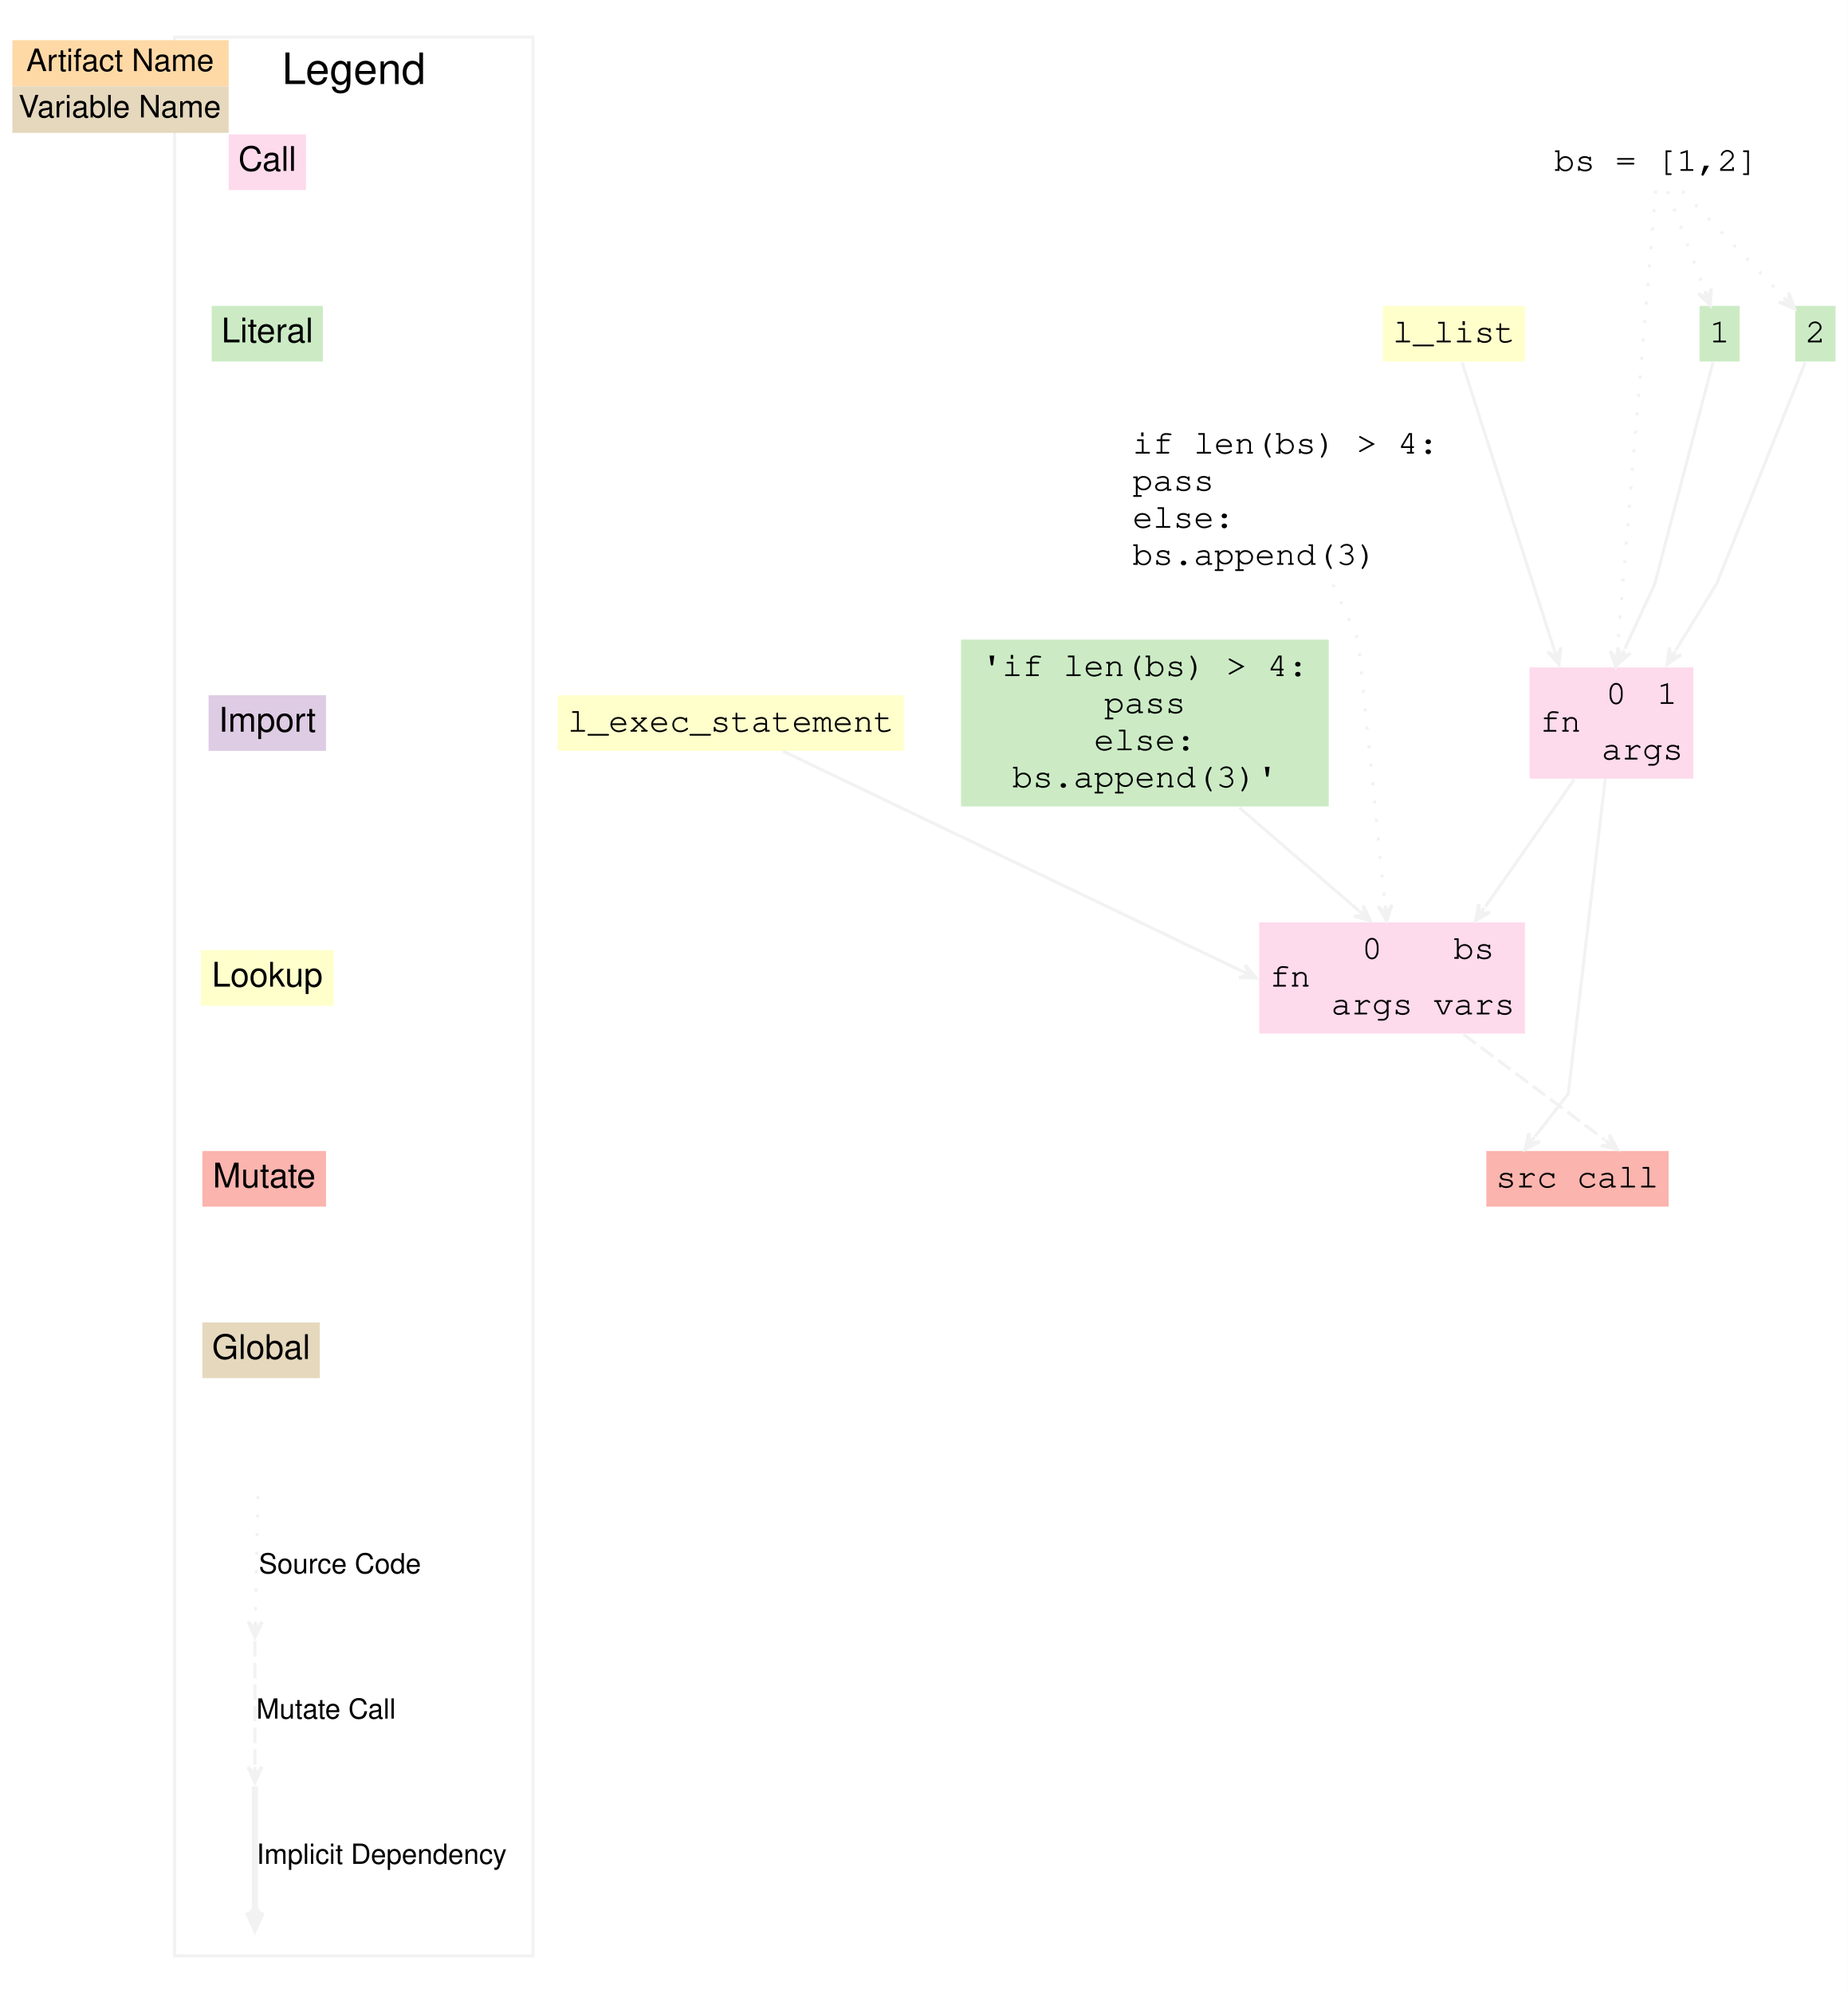
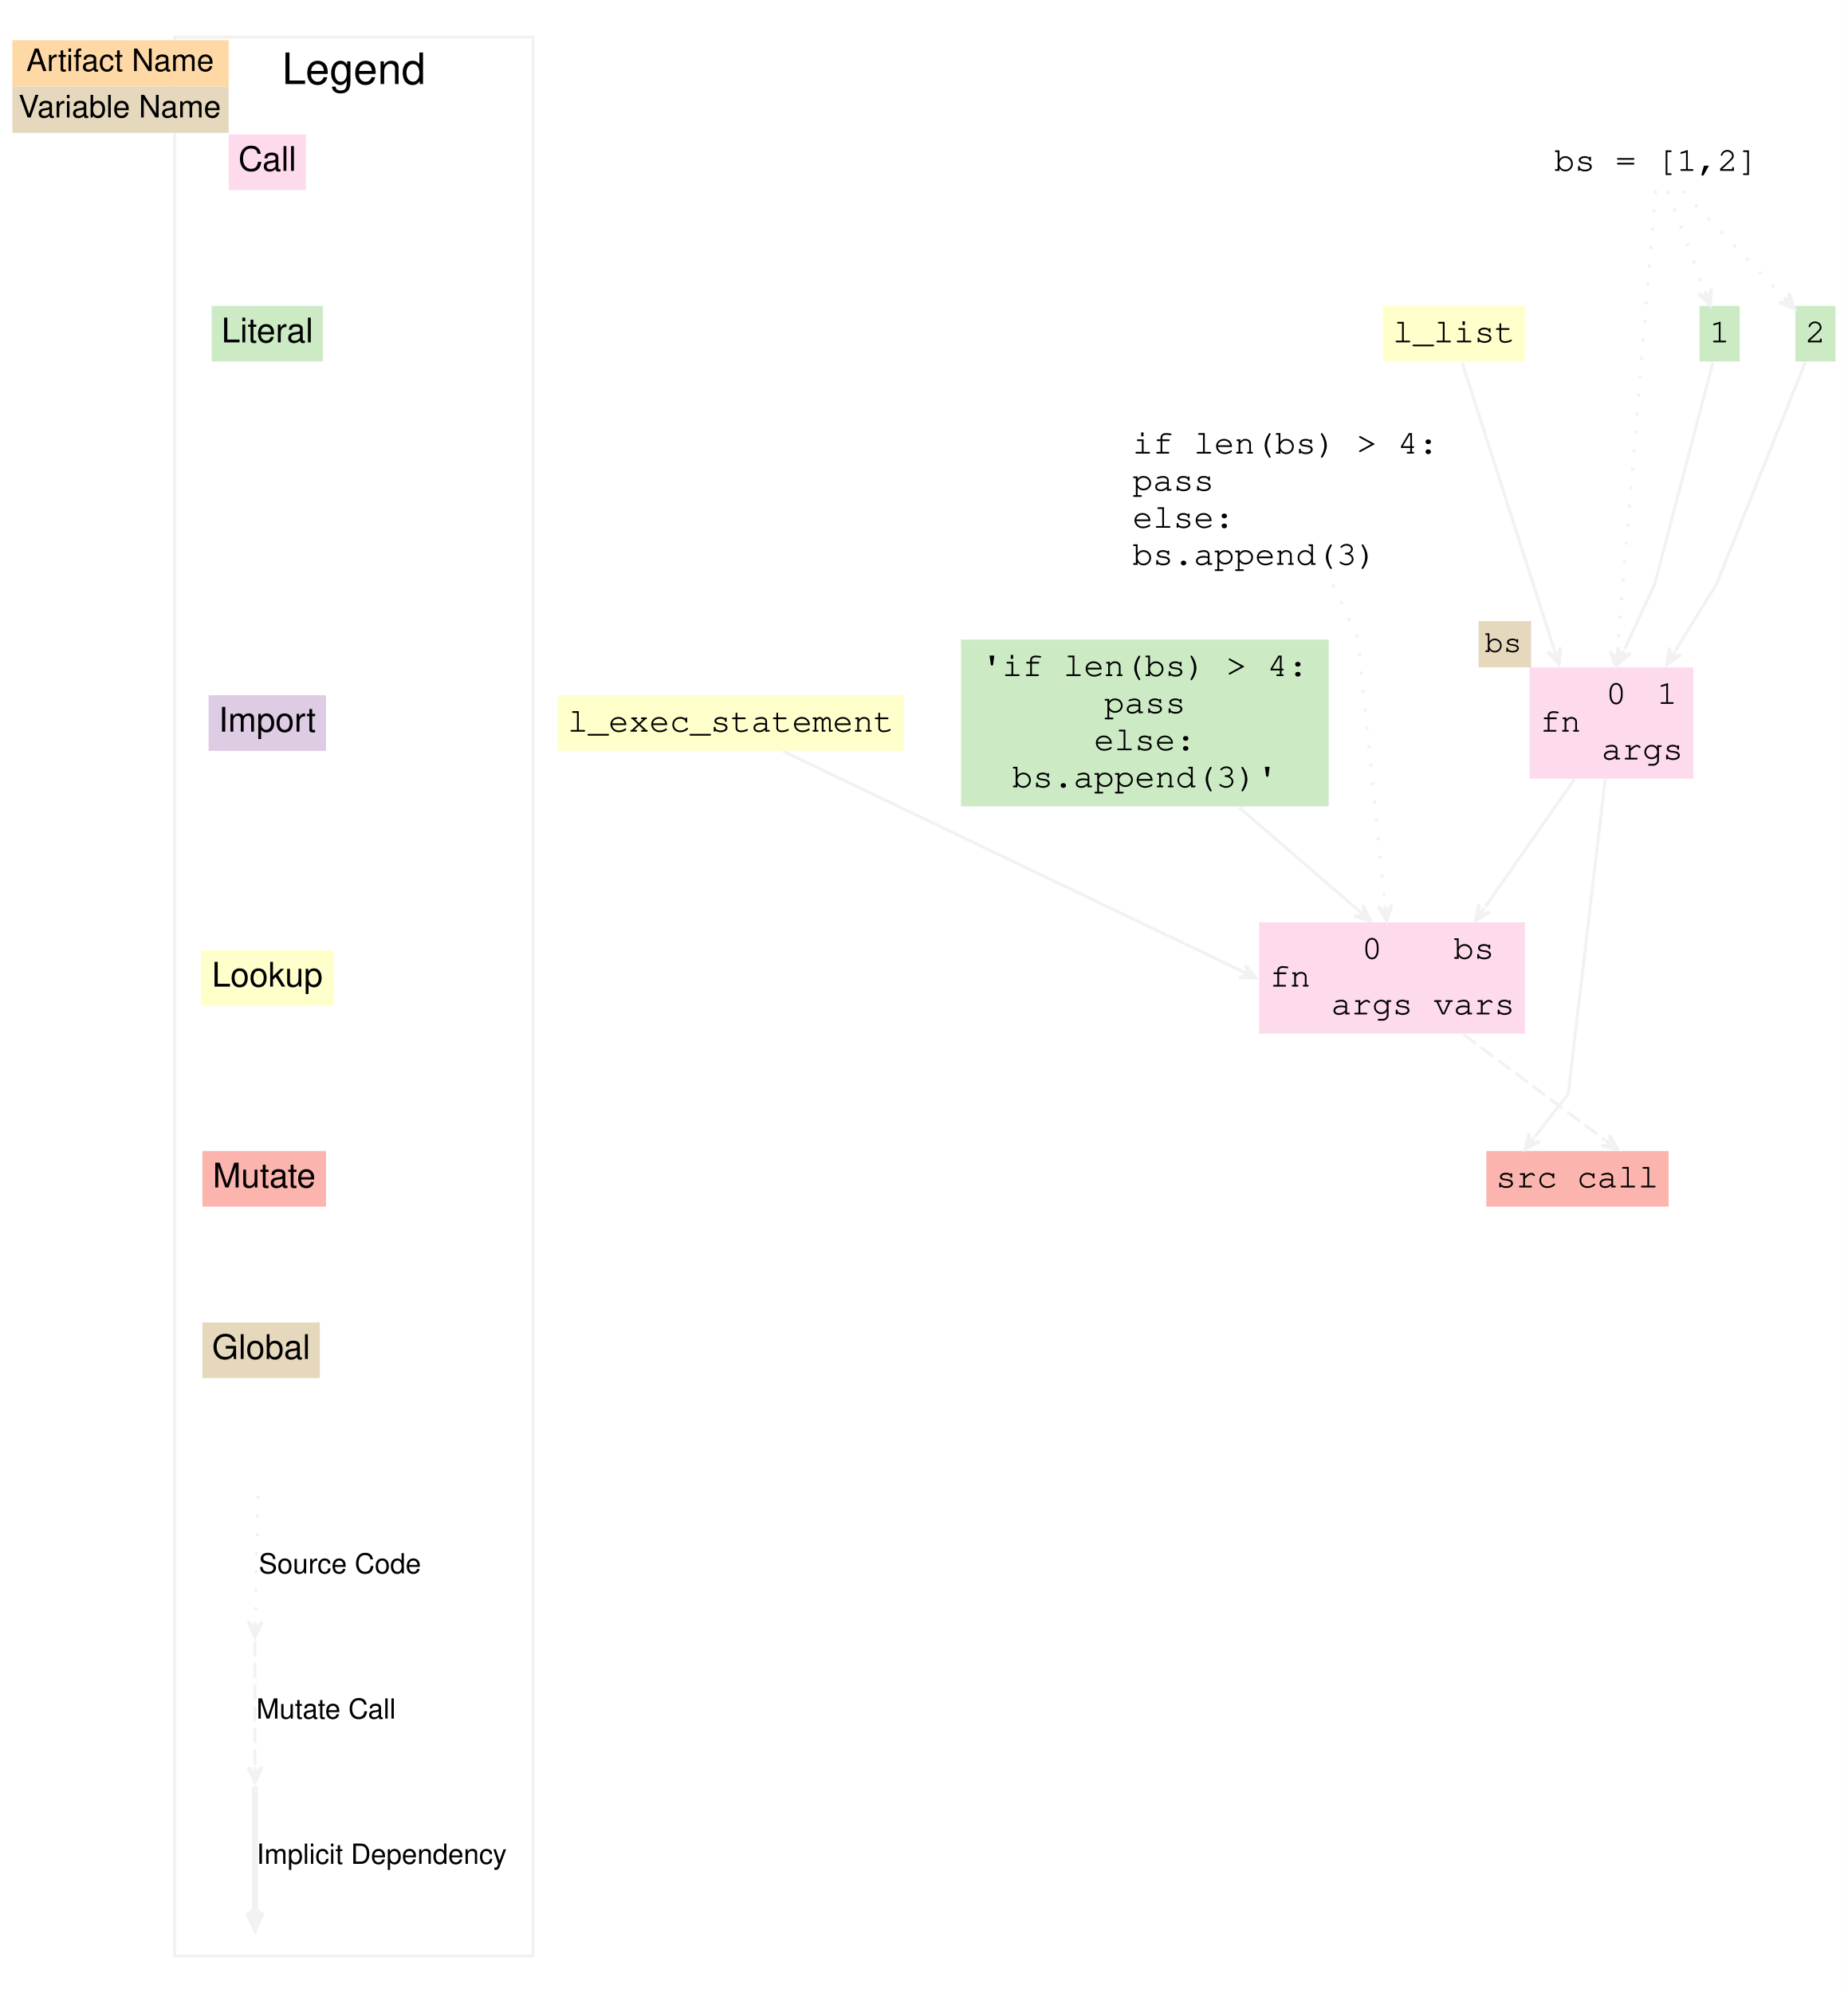
<svg xmlns="http://www.w3.org/2000/svg" width="598pt" height="645pt" viewBox="0 0 598 645">
  <g class="graph" transform="scale(1) translate(4 641)">
    <polygon points="-4 4 -4 -641 594 -641 594 4" fill="#fff" stroke="transparent" />
    <g class="cluster">
      <polygon points="52.5 -8 52.5 -629 168.5 -629 168.5 -8" fill="none" stroke="#f2f2f2" />
      <text x="110.5" y="-613.8" font-family="Helvetica,sans-Serif" font-size="14" text-anchor="middle">Legend</text>
    </g>
    <g class="node">
      <polygon points="70 -579.5 70 -597.5 95 -597.5 95 -579.5" fill="#fddaec" stroke="#f2f2f2" stroke-width="0" />
      <text x="82.5" y="-585.7" fill="#000000" font-family="Helvetica,sans-Serif" font-size="11" text-anchor="middle">Call</text>
      <polygon points="0 -613 0 -628 70 -628 70 -613" fill="#fed9a6" stroke="transparent" />
      <text x="4.5" y="-618" fill="#000000" font-family="Helvetica,sans-Serif" font-size="10">Artifact Name</text>
      <polygon points="0 -598 0 -613 70 -613 70 -598" fill="#e5d8bd" stroke="transparent" />
      <text x="2" y="-603" fill="#000000" font-family="Helvetica,sans-Serif" font-size="10">Variable Name</text>
      <polygon points="100.5 -542 64.5 -542 64.5 -524 100.5 -524" fill="#ccebc5" stroke="#f2f2f2" stroke-width="0" />
      <text x="82.5" y="-530.2" fill="#000000" font-family="Helvetica,sans-Serif" font-size="11" text-anchor="middle">Literal</text>
      <polygon points="101.5 -416 63.5 -416 63.5 -398 101.5 -398" fill="#decbe4" stroke="#f2f2f2" stroke-width="0" />
      <text x="82.5" y="-404.2" fill="#000000" font-family="Helvetica,sans-Serif" font-size="11" text-anchor="middle">Import</text>
      <polygon points="104 -333.5 61 -333.5 61 -315.5 104 -315.5" fill="#ffc" stroke="#f2f2f2" stroke-width="0" />
      <text x="82.5" y="-321.7" fill="#000000" font-family="Helvetica,sans-Serif" font-size="11" text-anchor="middle">Lookup</text>
      <polygon points="61.5 -250.5 61.5 -268.5 101.5 -268.5 101.5 -250.5" fill="#fbb4ae" stroke="#f2f2f2" stroke-width="0" />
      <text x="81.5" y="-256.7" fill="#000000" font-family="Helvetica,sans-Serif" font-size="11" text-anchor="middle">Mutate</text>
      <polygon points="99.5 -213 61.5 -213 61.5 -195 99.5 -195" fill="#e5d8bd" stroke="#f2f2f2" stroke-width="0" />
      <text x="80.5" y="-201.2" fill="#000000" font-family="Helvetica,sans-Serif" font-size="11" text-anchor="middle">Global</text>
    </g>
    <g class="edge">
      <path d="m79.5-156.87c-0.05 2.11-0.63 28.8-0.88 40.47" fill="none" stroke="#f2f2f2" stroke-dasharray="1,5" />
      <polygon points="78.5 -111.12 80.86 -116.07 78.56 -113.62 78.61 -116.12 78.61 -116.12 78.61 -116.12 78.56 -113.62 76.36 -116.17 78.5 -111.12" fill="#f2f2f2" stroke="#f2f2f2" />
      <text x="106" y="-131.8" font-family="Helvetica,sans-Serif" font-size="9" text-anchor="middle">Source Code</text>
      <path d="m78.5-109.87v40.47" fill="none" stroke="#f2f2f2" stroke-dasharray="5,2" />
      <polygon points="78.5 -64.12 80.75 -69.12 78.5 -66.62 78.5 -69.12 78.5 -69.12 78.5 -69.12 78.5 -66.62 76.25 -69.12 78.5 -64.12" fill="#f2f2f2" stroke="#f2f2f2" />
      <text x="101.5" y="-84.8" font-family="Helvetica,sans-Serif" font-size="9" text-anchor="middle">Mutate Call</text>
      <path d="m78.5-62.87v40.47" fill="none" stroke="#f2f2f2" stroke-width="2" />
      <polygon points="78.5 -17.12 80.75 -22.12 79 -19.62 79 -22.12 78.5 -22.12 78 -22.12 78 -19.62 76.25 -22.12 78.5 -17.12" fill="#f2f2f2" stroke="#f2f2f2" stroke-width="2" />
      <text x="119.5" y="-37.8" font-family="Helvetica,sans-Serif" font-size="9" text-anchor="middle">Implicit Dependency</text>
    </g>
    <g class="node">
      <polygon points="559 -542 546 -542 546 -524 559 -524" fill="#ccebc5" stroke="#f2f2f2" stroke-width="0" />
      <text x="552.5" y="-530.2" fill="#000000" font-family="Courier,monospace" font-size="11" text-anchor="middle">1</text>
      <polygon points="491 -389 491 -425 544 -425 544 -389" fill="#fddaec" stroke="#f2f2f2" stroke-width="0" />
      <text x="501" y="-404.2" fill="#000000" font-family="Courier,monospace" font-size="11" text-anchor="middle">fn</text>
      <polyline points="511 -389 511 -425" fill="none" stroke="#f2f2f2" stroke-width="0" />
      <text x="519" y="-413.2" fill="#000000" font-family="Courier,monospace" font-size="11" text-anchor="middle">0</text>
      <polyline points="527 -407 527 -425" fill="none" stroke="#f2f2f2" stroke-width="0" />
      <text x="535.5" y="-413.2" fill="#000000" font-family="Courier,monospace" font-size="11" text-anchor="middle">1</text>
      <polyline points="511 -407 544 -407" fill="none" stroke="#f2f2f2" stroke-width="0" />
      <text x="527.5" y="-395.2" fill="#000000" font-family="Courier,monospace" font-size="11" text-anchor="middle">args</text>
+       <polygon points="474.5 -425 474.5 -440 491.5 -440 491.5 -425" fill="#e5d8bd" stroke="transparent" />
+       <text x="476.5" y="-430" fill="#000000" font-family="Courier,monospace" font-size="10">bs</text>
    </g>
    <g class="edge" stroke="#f2f2f2">
      <path d="m550.33-523.74c-5.36 20.44-18.83 71.74-18.83 71.74s-6.2 13.43-9.69 20.99" fill="none" />
      <polygon points="519.5 -426 523.64 -429.6 520.55 -428.27 521.6 -430.54 521.6 -430.54 521.6 -430.54 520.55 -428.27 519.55 -431.48 519.5 -426" fill="#f2f2f2" />
    </g>
    <g class="node">
      <polygon points="590 -542 577 -542 577 -524 590 -524" fill="#ccebc5" stroke="#f2f2f2" stroke-width="0" />
      <text x="583.5" y="-530.2" fill="#000000" font-family="Courier,monospace" font-size="11" text-anchor="middle">2</text>
    </g>
    <g class="edge" stroke="#f2f2f2">
      <path d="m580.2-523.74c-8.18 20.44-28.7 71.74-28.7 71.74s-8.63 14.02-13.21 21.47" fill="none" />
      <polygon points="535.5 -426 540.04 -429.08 536.81 -428.13 538.12 -430.26 538.12 -430.26 538.12 -430.26 536.81 -428.13 536.2 -431.44 535.5 -426" fill="#f2f2f2" />
    </g>
    <g class="node">
      <polygon points="489.5 -542 443.5 -542 443.5 -524 489.5 -524" fill="#ffc" stroke="#f2f2f2" stroke-width="0" />
      <text x="466.5" y="-530.2" fill="#000000" font-family="Courier,monospace" font-size="11" text-anchor="middle">l_list</text>
    </g>
    <g class="edge" stroke="#f2f2f2">
      <path d="m469.17-523.68c6.76 21.08 24.42 76.13 29.77 92.82" fill="none" />
      <polygon points="500.5 -426 501.12 -431.45 499.74 -428.38 498.97 -430.76 498.97 -430.76 498.97 -430.76 499.74 -428.38 496.83 -430.07 500.5 -426" fill="#f2f2f2" />
    </g>
    <g class="node">
      <polygon points="477 -250.5 477 -268.5 536 -268.5 536 -250.5" fill="#fbb4ae" stroke="#f2f2f2" stroke-width="0" />
      <text x="490" y="-256.7" fill="#000000" font-family="Courier,monospace" font-size="11" text-anchor="middle">src</text>
      <polyline points="503 -250.5 503 -268.5" fill="none" stroke="#f2f2f2" stroke-width="0" />
      <text x="519.5" y="-256.7" fill="#000000" font-family="Courier,monospace" font-size="11" text-anchor="middle">call</text>
    </g>
    <g class="edge" stroke="#f2f2f2">
      <path d="m515.49-388.95c-3.87 32.9-11.99 101.95-11.99 101.95s-6.62 8.51-10.75 13.83" fill="none" />
      <polygon points="489.5 -269 494.35 -271.57 491.03 -270.97 492.57 -272.95 492.57 -272.95 492.57 -272.95 491.03 -270.97 490.79 -274.33 489.5 -269" fill="#f2f2f2" />
    </g>
    <g class="node">
      <polygon points="403.5 -306.5 403.5 -342.5 489.5 -342.5 489.5 -306.5" fill="#fddaec" stroke="#f2f2f2" stroke-width="0" />
      <text x="413.5" y="-321.7" fill="#000000" font-family="Courier,monospace" font-size="11" text-anchor="middle">fn</text>
      <polyline points="423.5 -306.5 423.5 -342.5" fill="none" stroke="#f2f2f2" stroke-width="0" />
      <text x="440" y="-330.7" fill="#000000" font-family="Courier,monospace" font-size="11" text-anchor="middle">0</text>
      <polyline points="423.5 -324.5 456.5 -324.5" fill="none" stroke="#f2f2f2" stroke-width="0" />
      <text x="440" y="-312.7" fill="#000000" font-family="Courier,monospace" font-size="11" text-anchor="middle">args</text>
      <polyline points="456.5 -306.5 456.5 -342.5" fill="none" stroke="#f2f2f2" stroke-width="0" />
      <text x="473" y="-330.7" fill="#000000" font-family="Courier,monospace" font-size="11" text-anchor="middle">bs</text>
      <polyline points="456.5 -324.5 489.5 -324.5" fill="none" stroke="#f2f2f2" stroke-width="0" />
      <text x="473" y="-312.7" fill="#000000" font-family="Courier,monospace" font-size="11" text-anchor="middle">vars</text>
    </g>
    <g class="edge" stroke="#f2f2f2">
      <path d="m505.48-388.78c-9.77 13.98-22.88 32.74-28.82 41.25" fill="none" />
      <polygon points="473.5 -343 478.21 -345.81 474.93 -345.05 476.36 -347.1 476.36 -347.1 476.36 -347.1 474.93 -345.05 474.52 -348.39 473.5 -343" fill="#f2f2f2" />
    </g>
    <g class="node">
      <polygon points="288.5 -416 176.5 -416 176.5 -398 288.5 -398" fill="#ffc" stroke="#f2f2f2" stroke-width="0" />
      <text x="232.5" y="-404.2" fill="#000000" font-family="Courier,monospace" font-size="11" text-anchor="middle">l_exec_statement</text>
    </g>
    <g class="edge" stroke="#f2f2f2">
      <path d="m249.42-397.89c37.79 18.12 127.4 61.08 148.55 71.22" fill="none" />
      <polygon points="402.5 -324.5 398.96 -328.69 400.25 -325.58 397.99 -326.66 397.99 -326.66 397.99 -326.66 400.25 -325.58 397.02 -324.63 402.5 -324.5" fill="#f2f2f2" />
    </g>
    <g class="node">
      <polygon points="426 -434 307 -434 307 -380 426 -380" fill="#ccebc5" stroke="#f2f2f2" stroke-width="0" />
      <g fill="#000000" font-family="Courier,monospace" font-size="11" text-anchor="middle">
        <text x="366.5" y="-422.2">'if len(bs) &gt; 4:</text>
        <text x="366.5" y="-410.2">pass</text>
        <text x="366.5" y="-398.2">else:</text>
        <text x="366.5" y="-386.2">bs.append(3)'</text>
      </g>
    </g>
    <g class="edge" stroke="#f2f2f2">
      <path d="m397.04-379.65c15 12.95 31.38 27.09 38.64 33.35" fill="none" />
      <polygon points="439.5 -343 437.18 -347.97 437.61 -344.63 435.71 -346.27 435.71 -346.27 435.71 -346.27 437.61 -344.63 434.24 -344.56 439.5 -343" fill="#f2f2f2" />
      <path d="m469.6-306.26c16.37 12.23 36.92 27.57 45.66 34.09" fill="none" stroke-dasharray="5,2" />
      <polygon points="519.5 -269 516.84 -273.79 517.5 -270.5 515.49 -271.99 515.49 -271.99 515.49 -271.99 517.5 -270.5 514.15 -270.19 519.5 -269" fill="#f2f2f2" />
    </g>
    <g class="node">
      <polygon points="569 -597.5 496 -597.5 496 -579.5 569 -579.5" fill="none" stroke="#000" stroke-width="0" />
      <text x="499" y="-585.7" fill="#000000" font-family="Courier,monospace" font-size="11">bs = [1,2]</text>
    </g>
    <g class="edge" stroke="#f2f2f2">
      <path d="m535.62-579.14c3.22 8.61 8.28 22.14 12.02 32.15" fill="none" stroke-dasharray="1,5" />
      <polygon points="549.46 -542.13 549.82 -547.6 548.59 -544.47 547.71 -546.81 547.71 -546.81 547.71 -546.81 548.59 -544.47 545.6 -546.02 549.46 -542.13" fill="#f2f2f2" />
      <path d="m540.47-579.14c8.8 9.24 23.01 24.14 32.67 34.28" fill="none" stroke-dasharray="1,5" />
      <polygon points="576.73 -541.1 574.91 -546.28 575 -542.91 573.28 -544.72 573.28 -544.72 573.28 -544.72 575 -542.91 571.65 -543.17 576.73 -541.1" fill="#f2f2f2" />
      <path d="m531.82-579.32c-2.2 26.25-9.11 109.02-12.46 149.12" fill="none" stroke-dasharray="1,5" />
      <polygon points="518.93 -425.07 521.59 -429.86 519.13 -427.56 519.34 -430.05 519.34 -430.05 519.34 -430.05 519.13 -427.56 517.1 -430.24 518.93 -425.07" fill="#f2f2f2" />
    </g>
    <g class="node">
      <polygon points="471.5 -506 359.5 -506 359.5 -452 471.5 -452" fill="none" stroke="#000" stroke-width="0" />
      <g fill="#000000" font-family="Courier,monospace" font-size="11">
        <text x="362.5" y="-494.2">if len(bs) &gt; 4:</text>
        <text x="362.5" y="-482.2">pass</text>
        <text x="362.5" y="-470.2">else:</text>
        <text x="362.5" y="-458.2">bs.append(3)</text>
      </g>
    </g>
    <g class="edge" stroke="#f2f2f2">
      <path d="m427.37-451.9c4.3 9.48 8.13 17.9 8.13 17.9s5.47 53.97 8.7 85.78" fill="none" stroke-dasharray="1,5" />
      <polygon points="444.73 -342.93 446.47 -348.13 444.48 -345.42 444.23 -347.91 444.23 -347.91 444.23 -347.91 444.48 -345.42 441.99 -347.68 444.73 -342.93" fill="#f2f2f2" />
    </g>
  </g>
</svg>
